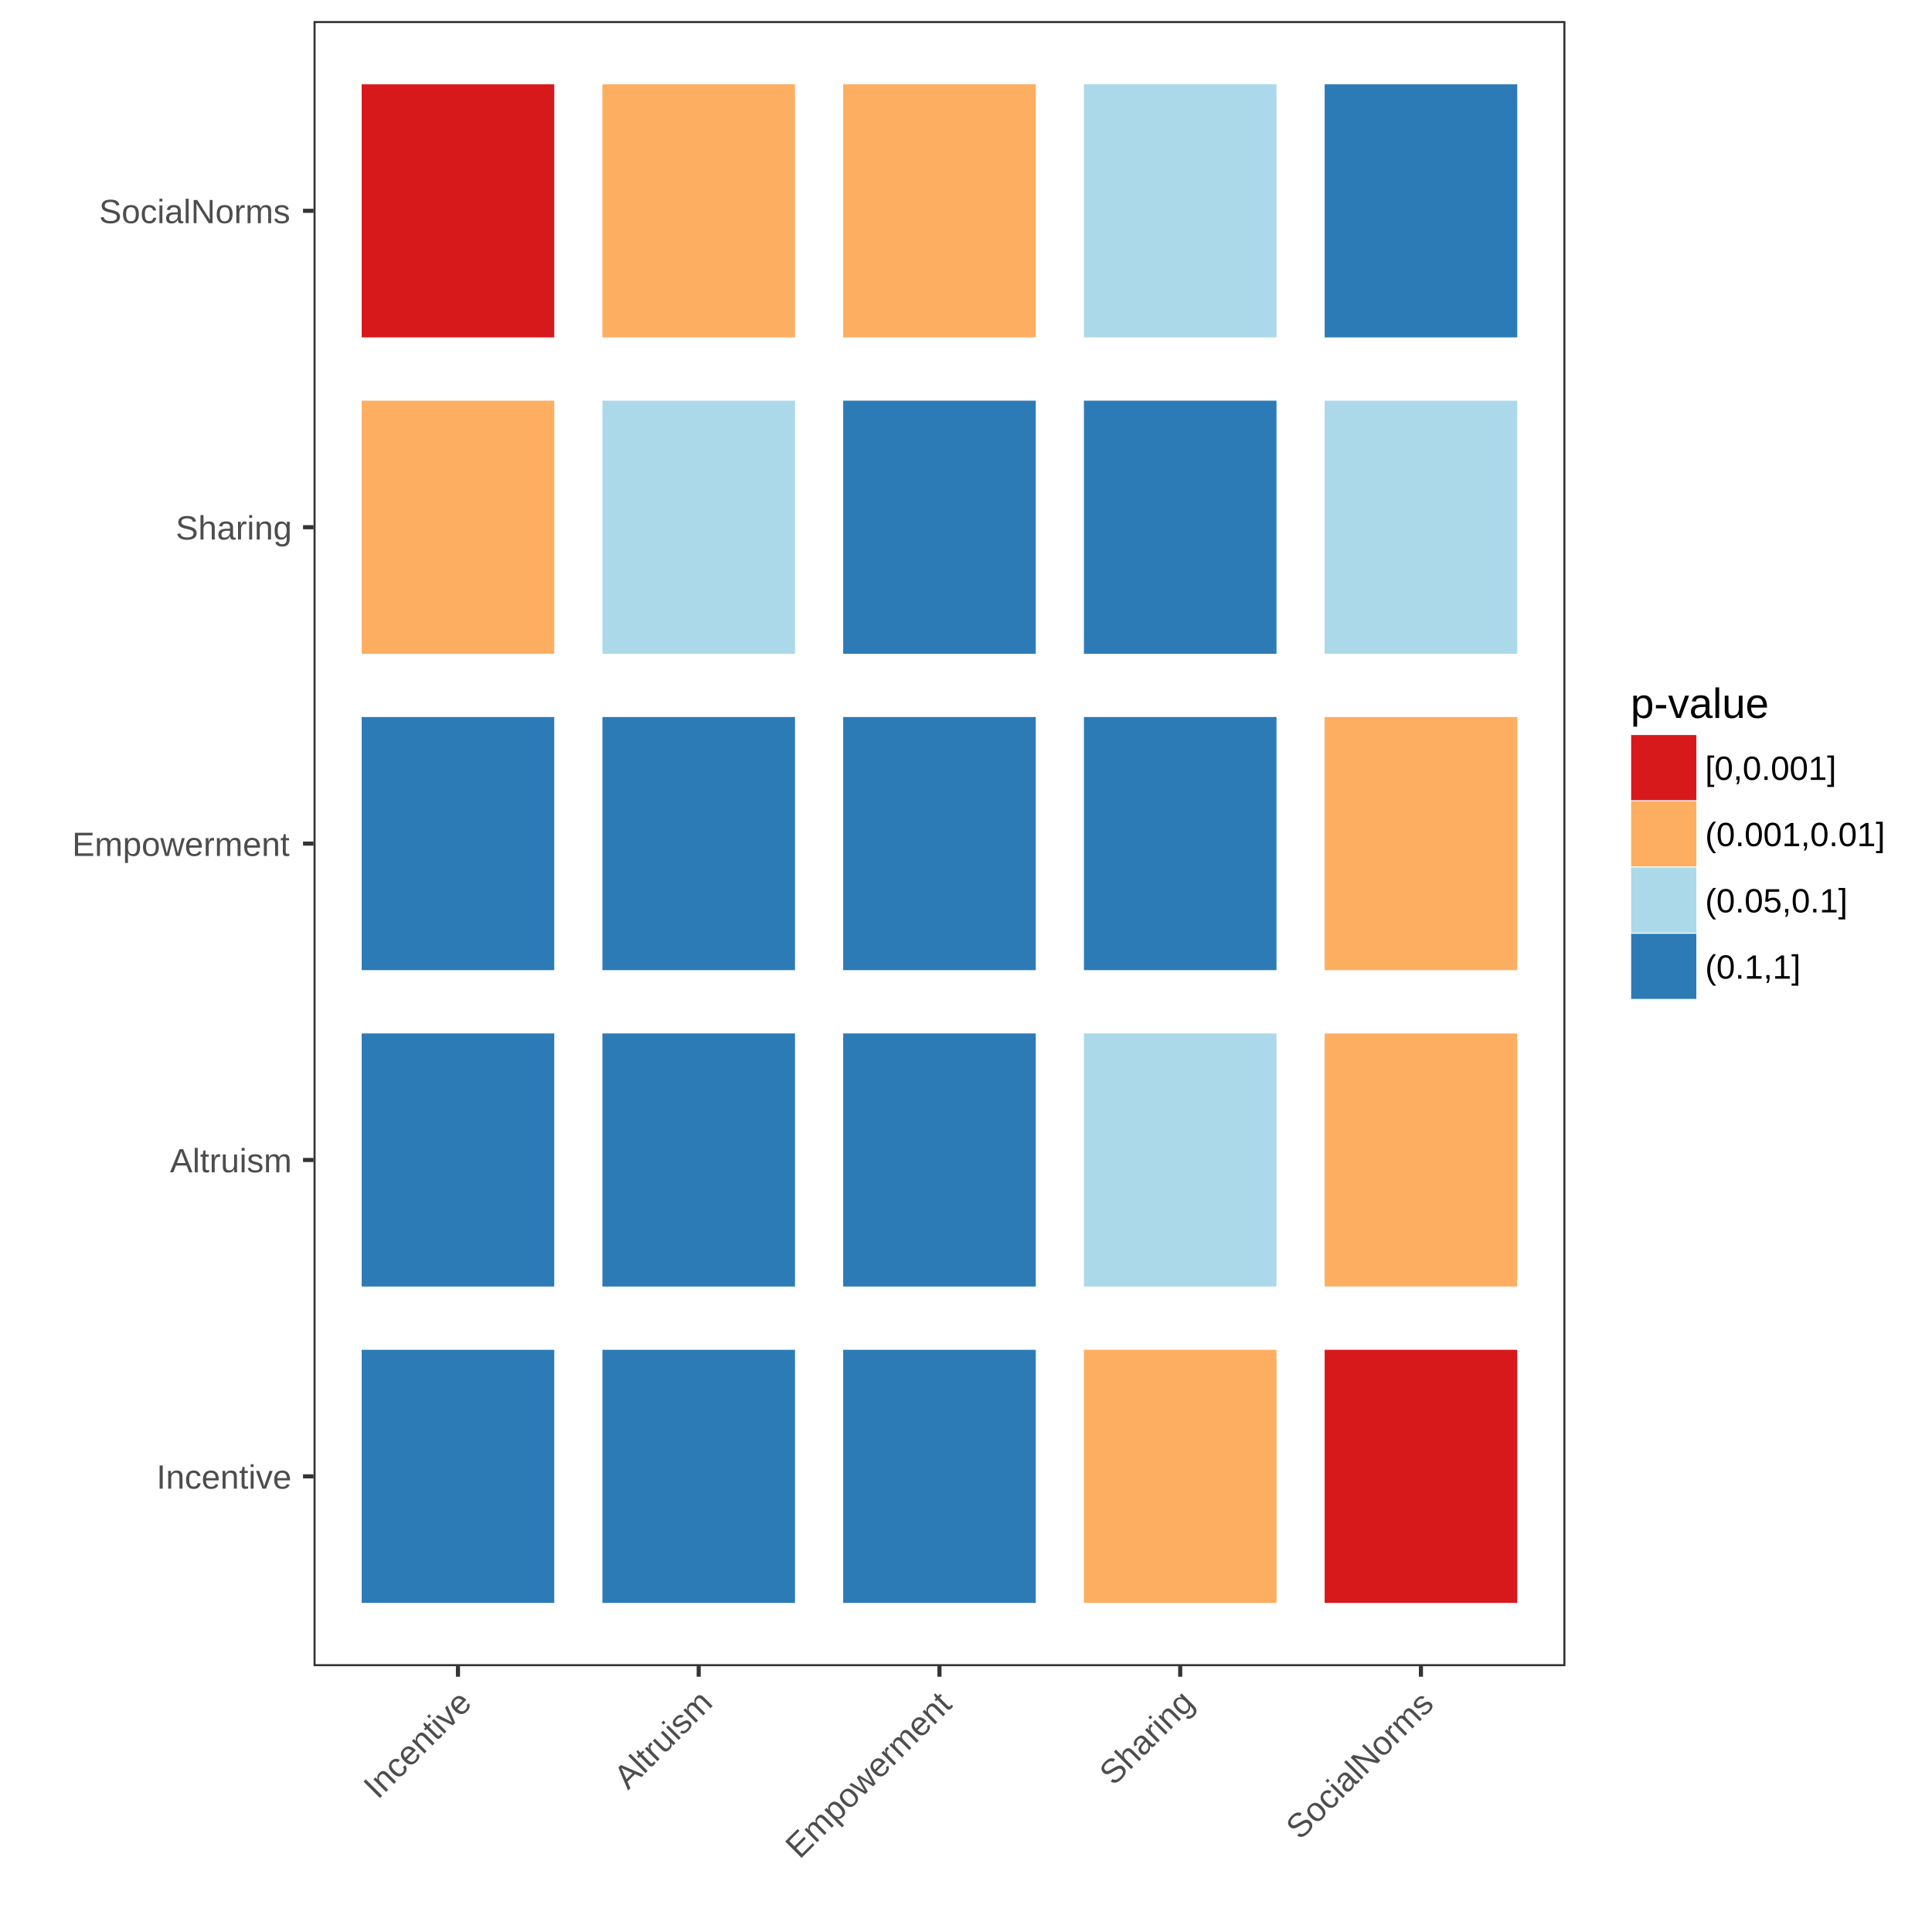
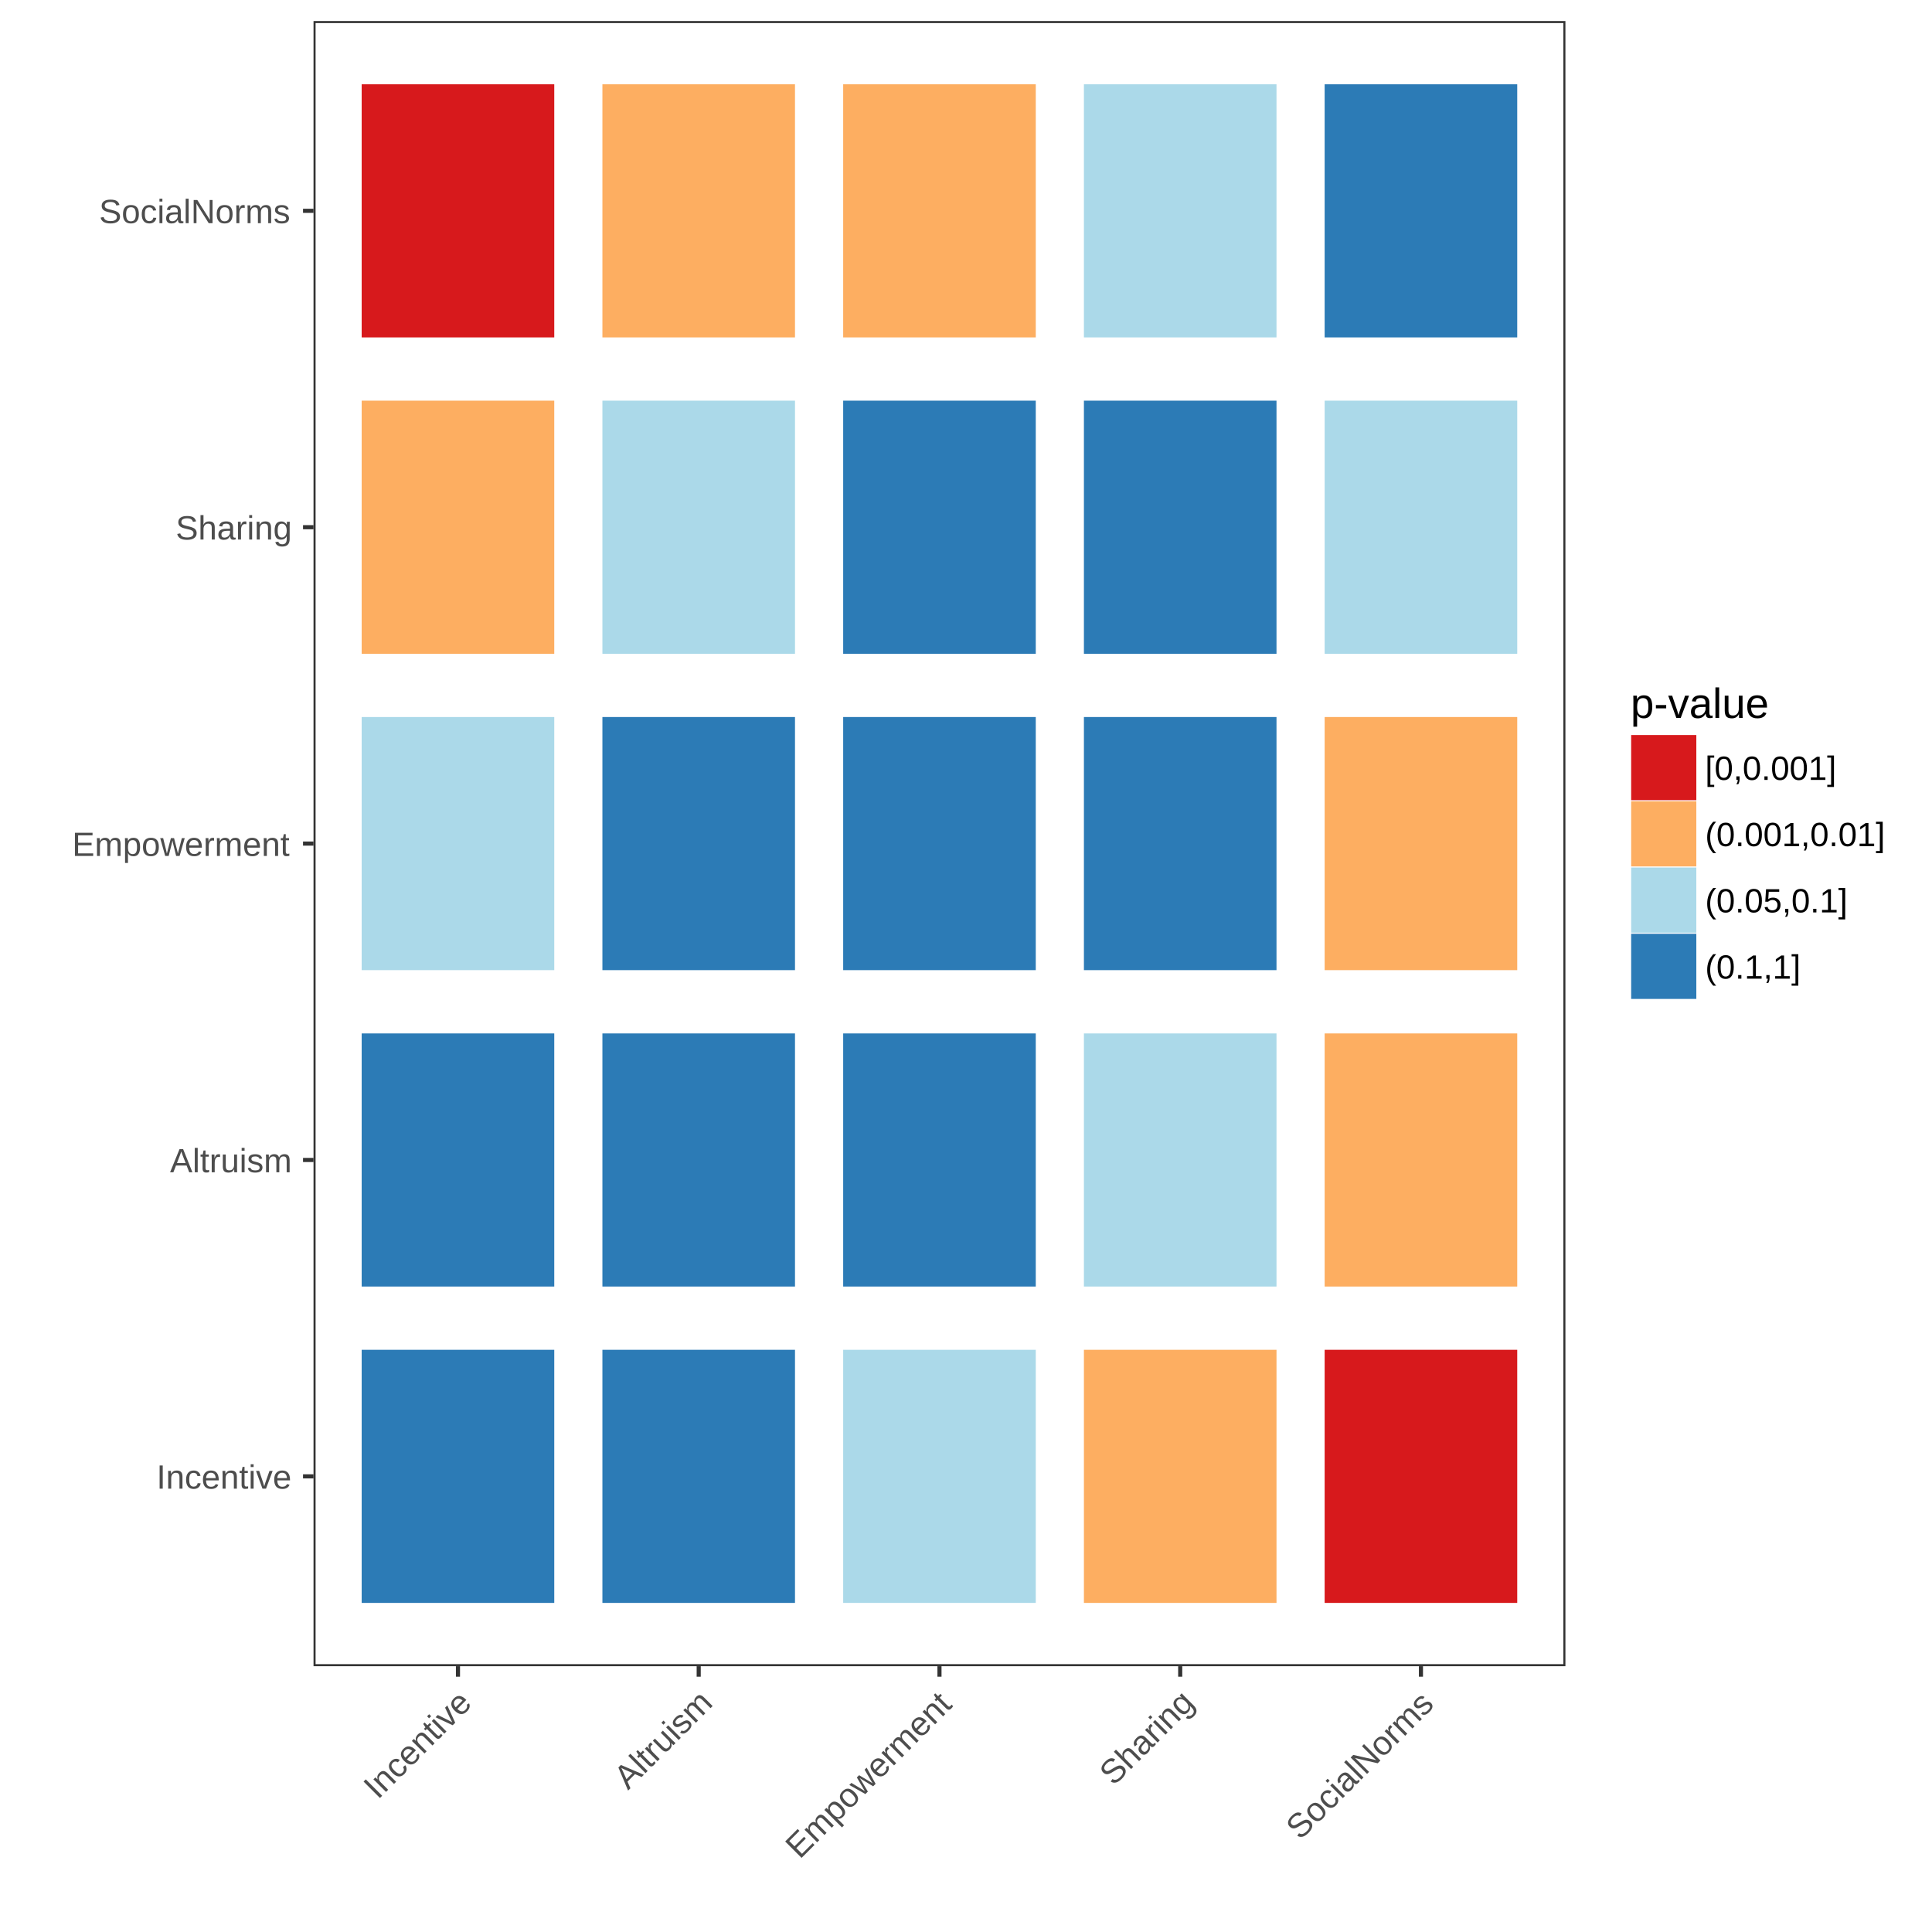
<svg xmlns="http://www.w3.org/2000/svg" viewBox="0 0 504.00 504.00">
  <defs>
    <style type="text/css">
    line, polyline, path, rect, circle {
      fill: none;
      stroke: #000000;
      stroke-linecap: round;
      stroke-linejoin: round;
      stroke-miterlimit: 10.00;
    }
  </style>
  </defs>
  <rect width="100%" height="100%" style="stroke: none; fill: #FFFFFF;" />
  <rect x="0.00" y="0.00" width="504.00" height="504.00" style="stroke-width: 1.07; stroke: #FFFFFF; fill: #FFFFFF;" />
  <defs>
    <clipPath id="cpODEuNzg2NHw0MDguMzY3fDQzNC42NTZ8NS40Nzk0NQ==">
      <rect x="81.79" y="5.48" width="326.58" height="429.18" />
    </clipPath>
  </defs>
  <rect x="81.79" y="5.48" width="326.58" height="429.18" style="stroke-width: 1.07; stroke: none; fill: #FFFFFF;" clip-path="url(#cpODEuNzg2NHw0MDguMzY3fDQzNC42NTZ8NS40Nzk0NQ==)" />
  <rect x="94.35" y="352.12" width="50.24" height="66.03" style="stroke-width: 0.21; stroke: none; stroke-linecap: butt; fill: #2C7BB6;" clip-path="url(#cpODEuNzg2NHw0MDguMzY3fDQzNC42NTZ8NS40Nzk0NQ==)" />
  <rect x="157.15" y="352.12" width="50.24" height="66.03" style="stroke-width: 0.21; stroke: none; stroke-linecap: butt; fill: #2C7BB6;" clip-path="url(#cpODEuNzg2NHw0MDguMzY3fDQzNC42NTZ8NS40Nzk0NQ==)" />
-   <rect x="219.96" y="352.12" width="50.24" height="66.03" style="stroke-width: 0.21; stroke: none; stroke-linecap: butt; fill: #2C7BB6;" clip-path="url(#cpODEuNzg2NHw0MDguMzY3fDQzNC42NTZ8NS40Nzk0NQ==)" />
+   <rect x="219.96" y="352.12" width="50.24" height="66.03" style="stroke-width: 0.21; stroke: none; stroke-linecap: butt; fill: #ABD9E9;" clip-path="url(#cpODEuNzg2NHw0MDguMzY3fDQzNC42NTZ8NS40Nzk0NQ==)" />
  <rect x="282.76" y="352.12" width="50.24" height="66.03" style="stroke-width: 0.21; stroke: none; stroke-linecap: butt; fill: #FDAE61;" clip-path="url(#cpODEuNzg2NHw0MDguMzY3fDQzNC42NTZ8NS40Nzk0NQ==)" />
  <rect x="345.56" y="352.12" width="50.24" height="66.03" style="stroke-width: 0.21; stroke: none; stroke-linecap: butt; fill: #D7191C;" clip-path="url(#cpODEuNzg2NHw0MDguMzY3fDQzNC42NTZ8NS40Nzk0NQ==)" />
  <rect x="94.35" y="269.59" width="50.24" height="66.03" style="stroke-width: 0.21; stroke: none; stroke-linecap: butt; fill: #2C7BB6;" clip-path="url(#cpODEuNzg2NHw0MDguMzY3fDQzNC42NTZ8NS40Nzk0NQ==)" />
  <rect x="157.15" y="269.59" width="50.24" height="66.03" style="stroke-width: 0.21; stroke: none; stroke-linecap: butt; fill: #2C7BB6;" clip-path="url(#cpODEuNzg2NHw0MDguMzY3fDQzNC42NTZ8NS40Nzk0NQ==)" />
  <rect x="219.96" y="269.59" width="50.24" height="66.03" style="stroke-width: 0.21; stroke: none; stroke-linecap: butt; fill: #2C7BB6;" clip-path="url(#cpODEuNzg2NHw0MDguMzY3fDQzNC42NTZ8NS40Nzk0NQ==)" />
  <rect x="282.76" y="269.59" width="50.24" height="66.03" style="stroke-width: 0.21; stroke: none; stroke-linecap: butt; fill: #ABD9E9;" clip-path="url(#cpODEuNzg2NHw0MDguMzY3fDQzNC42NTZ8NS40Nzk0NQ==)" />
  <rect x="345.56" y="269.59" width="50.24" height="66.03" style="stroke-width: 0.21; stroke: none; stroke-linecap: butt; fill: #FDAE61;" clip-path="url(#cpODEuNzg2NHw0MDguMzY3fDQzNC42NTZ8NS40Nzk0NQ==)" />
-   <rect x="94.35" y="187.05" width="50.24" height="66.03" style="stroke-width: 0.21; stroke: none; stroke-linecap: butt; fill: #2C7BB6;" clip-path="url(#cpODEuNzg2NHw0MDguMzY3fDQzNC42NTZ8NS40Nzk0NQ==)" />
+   <rect x="94.35" y="187.05" width="50.24" height="66.03" style="stroke-width: 0.21; stroke: none; stroke-linecap: butt; fill: #ABD9E9;" clip-path="url(#cpODEuNzg2NHw0MDguMzY3fDQzNC42NTZ8NS40Nzk0NQ==)" />
  <rect x="157.15" y="187.05" width="50.24" height="66.03" style="stroke-width: 0.21; stroke: none; stroke-linecap: butt; fill: #2C7BB6;" clip-path="url(#cpODEuNzg2NHw0MDguMzY3fDQzNC42NTZ8NS40Nzk0NQ==)" />
  <rect x="219.96" y="187.05" width="50.24" height="66.03" style="stroke-width: 0.21; stroke: none; stroke-linecap: butt; fill: #2C7BB6;" clip-path="url(#cpODEuNzg2NHw0MDguMzY3fDQzNC42NTZ8NS40Nzk0NQ==)" />
  <rect x="282.76" y="187.05" width="50.24" height="66.03" style="stroke-width: 0.21; stroke: none; stroke-linecap: butt; fill: #2C7BB6;" clip-path="url(#cpODEuNzg2NHw0MDguMzY3fDQzNC42NTZ8NS40Nzk0NQ==)" />
  <rect x="345.56" y="187.05" width="50.24" height="66.03" style="stroke-width: 0.21; stroke: none; stroke-linecap: butt; fill: #FDAE61;" clip-path="url(#cpODEuNzg2NHw0MDguMzY3fDQzNC42NTZ8NS40Nzk0NQ==)" />
  <rect x="94.35" y="104.52" width="50.24" height="66.03" style="stroke-width: 0.21; stroke: none; stroke-linecap: butt; fill: #FDAE61;" clip-path="url(#cpODEuNzg2NHw0MDguMzY3fDQzNC42NTZ8NS40Nzk0NQ==)" />
  <rect x="157.15" y="104.52" width="50.24" height="66.03" style="stroke-width: 0.21; stroke: none; stroke-linecap: butt; fill: #ABD9E9;" clip-path="url(#cpODEuNzg2NHw0MDguMzY3fDQzNC42NTZ8NS40Nzk0NQ==)" />
  <rect x="219.96" y="104.52" width="50.24" height="66.03" style="stroke-width: 0.21; stroke: none; stroke-linecap: butt; fill: #2C7BB6;" clip-path="url(#cpODEuNzg2NHw0MDguMzY3fDQzNC42NTZ8NS40Nzk0NQ==)" />
  <rect x="282.76" y="104.52" width="50.24" height="66.03" style="stroke-width: 0.21; stroke: none; stroke-linecap: butt; fill: #2C7BB6;" clip-path="url(#cpODEuNzg2NHw0MDguMzY3fDQzNC42NTZ8NS40Nzk0NQ==)" />
  <rect x="345.56" y="104.52" width="50.24" height="66.03" style="stroke-width: 0.21; stroke: none; stroke-linecap: butt; fill: #ABD9E9;" clip-path="url(#cpODEuNzg2NHw0MDguMzY3fDQzNC42NTZ8NS40Nzk0NQ==)" />
  <rect x="94.35" y="21.99" width="50.24" height="66.03" style="stroke-width: 0.21; stroke: none; stroke-linecap: butt; fill: #D7191C;" clip-path="url(#cpODEuNzg2NHw0MDguMzY3fDQzNC42NTZ8NS40Nzk0NQ==)" />
  <rect x="157.15" y="21.99" width="50.24" height="66.03" style="stroke-width: 0.21; stroke: none; stroke-linecap: butt; fill: #FDAE61;" clip-path="url(#cpODEuNzg2NHw0MDguMzY3fDQzNC42NTZ8NS40Nzk0NQ==)" />
  <rect x="219.96" y="21.99" width="50.24" height="66.03" style="stroke-width: 0.21; stroke: none; stroke-linecap: butt; fill: #FDAE61;" clip-path="url(#cpODEuNzg2NHw0MDguMzY3fDQzNC42NTZ8NS40Nzk0NQ==)" />
  <rect x="282.76" y="21.99" width="50.24" height="66.03" style="stroke-width: 0.21; stroke: none; stroke-linecap: butt; fill: #ABD9E9;" clip-path="url(#cpODEuNzg2NHw0MDguMzY3fDQzNC42NTZ8NS40Nzk0NQ==)" />
  <rect x="345.56" y="21.99" width="50.24" height="66.03" style="stroke-width: 0.21; stroke: none; stroke-linecap: butt; fill: #2C7BB6;" clip-path="url(#cpODEuNzg2NHw0MDguMzY3fDQzNC42NTZ8NS40Nzk0NQ==)" />
  <rect x="81.79" y="5.48" width="326.58" height="429.18" style="stroke-width: 1.07; stroke: #333333;" clip-path="url(#cpODEuNzg2NHw0MDguMzY3fDQzNC42NTZ8NS40Nzk0NQ==)" />
  <defs>
    <clipPath id="cpMHw1MDR8NTA0fDA=">
      <rect x="0.00" y="0.00" width="504.00" height="504.00" />
    </clipPath>
  </defs>
  <g clip-path="url(#cpMHw1MDR8NTA0fDA=)">
    <text x="40.83" y="388.35" style="font-size: 8.80px; fill: #4D4D4D; font-family: Arial;" textLength="36.02px" lengthAdjust="spacingAndGlyphs">Incentive</text>
  </g>
  <g clip-path="url(#cpMHw1MDR8NTA0fDA=)">
    <text x="44.35" y="305.82" style="font-size: 8.80px; fill: #4D4D4D; font-family: Arial;" textLength="32.50px" lengthAdjust="spacingAndGlyphs">Altruism</text>
  </g>
  <g clip-path="url(#cpMHw1MDR8NTA0fDA=)">
    <text x="18.83" y="223.29" style="font-size: 8.80px; fill: #4D4D4D; font-family: Arial;" textLength="58.02px" lengthAdjust="spacingAndGlyphs">Empowerment</text>
  </g>
  <g clip-path="url(#cpMHw1MDR8NTA0fDA=)">
    <text x="45.83" y="140.75" style="font-size: 8.80px; fill: #4D4D4D; font-family: Arial;" textLength="31.02px" lengthAdjust="spacingAndGlyphs">Sharing</text>
  </g>
  <g clip-path="url(#cpMHw1MDR8NTA0fDA=)">
    <text x="25.84" y="58.22" style="font-size: 8.80px; fill: #4D4D4D; font-family: Arial;" textLength="51.01px" lengthAdjust="spacingAndGlyphs">SocialNorms</text>
  </g>
  <polyline points="79.05,385.14 81.79,385.14 " style="stroke-width: 1.07; stroke: #333333; stroke-linecap: butt;" clip-path="url(#cpMHw1MDR8NTA0fDA=)" />
  <polyline points="79.05,302.60 81.79,302.60 " style="stroke-width: 1.07; stroke: #333333; stroke-linecap: butt;" clip-path="url(#cpMHw1MDR8NTA0fDA=)" />
  <polyline points="79.05,220.07 81.79,220.07 " style="stroke-width: 1.07; stroke: #333333; stroke-linecap: butt;" clip-path="url(#cpMHw1MDR8NTA0fDA=)" />
  <polyline points="79.05,137.53 81.79,137.53 " style="stroke-width: 1.07; stroke: #333333; stroke-linecap: butt;" clip-path="url(#cpMHw1MDR8NTA0fDA=)" />
  <polyline points="79.05,55.00 81.79,55.00 " style="stroke-width: 1.07; stroke: #333333; stroke-linecap: butt;" clip-path="url(#cpMHw1MDR8NTA0fDA=)" />
  <polyline points="119.47,437.40 119.47,434.66 " style="stroke-width: 1.07; stroke: #333333; stroke-linecap: butt;" clip-path="url(#cpMHw1MDR8NTA0fDA=)" />
  <polyline points="182.27,437.40 182.27,434.66 " style="stroke-width: 1.07; stroke: #333333; stroke-linecap: butt;" clip-path="url(#cpMHw1MDR8NTA0fDA=)" />
  <polyline points="245.08,437.40 245.08,434.66 " style="stroke-width: 1.07; stroke: #333333; stroke-linecap: butt;" clip-path="url(#cpMHw1MDR8NTA0fDA=)" />
  <polyline points="307.88,437.40 307.88,434.66 " style="stroke-width: 1.07; stroke: #333333; stroke-linecap: butt;" clip-path="url(#cpMHw1MDR8NTA0fDA=)" />
  <polyline points="370.68,437.40 370.68,434.66 " style="stroke-width: 1.07; stroke: #333333; stroke-linecap: butt;" clip-path="url(#cpMHw1MDR8NTA0fDA=)" />
  <g clip-path="url(#cpMHw1MDR8NTA0fDA=)">
    <text transform="translate(98.55,469.61) rotate(-45)" style="font-size: 8.80px; fill: #4D4D4D; font-family: Arial;" textLength="36.02px" lengthAdjust="spacingAndGlyphs">Incentive</text>
  </g>
  <g clip-path="url(#cpMHw1MDR8NTA0fDA=)">
    <text transform="translate(163.84,467.12) rotate(-45)" style="font-size: 8.80px; fill: #4D4D4D; font-family: Arial;" textLength="32.50px" lengthAdjust="spacingAndGlyphs">Altruism</text>
  </g>
  <g clip-path="url(#cpMHw1MDR8NTA0fDA=)">
    <text transform="translate(208.60,485.17) rotate(-45)" style="font-size: 8.80px; fill: #4D4D4D; font-family: Arial;" textLength="58.02px" lengthAdjust="spacingAndGlyphs">Empowerment</text>
  </g>
  <g clip-path="url(#cpMHw1MDR8NTA0fDA=)">
    <text transform="translate(290.50,466.07) rotate(-45)" style="font-size: 8.80px; fill: #4D4D4D; font-family: Arial;" textLength="31.02px" lengthAdjust="spacingAndGlyphs">Sharing</text>
  </g>
  <g clip-path="url(#cpMHw1MDR8NTA0fDA=)">
    <text transform="translate(339.17,480.21) rotate(-45)" style="font-size: 8.80px; fill: #4D4D4D; font-family: Arial;" textLength="51.01px" lengthAdjust="spacingAndGlyphs">SocialNorms</text>
  </g>
  <rect x="419.71" y="173.74" width="78.82" height="92.65" style="stroke-width: 1.07; stroke: none; fill: #FFFFFF;" clip-path="url(#cpMHw1MDR8NTA0fDA=)" />
  <g clip-path="url(#cpMHw1MDR8NTA0fDA=)">
    <text x="425.37" y="187.29" style="font-size: 11.00px; font-family: Arial;" textLength="36.08px" lengthAdjust="spacingAndGlyphs">p-value</text>
  </g>
  <rect x="425.37" y="191.61" width="17.28" height="17.28" style="stroke-width: 1.07; stroke: none; fill: #FFFFFF;" clip-path="url(#cpMHw1MDR8NTA0fDA=)" />
  <rect x="425.52" y="191.75" width="17.00" height="17.00" style="stroke-width: 0.21; stroke: none; stroke-linejoin: miter; fill: #D7191C;" clip-path="url(#cpMHw1MDR8NTA0fDA=)" />
  <rect x="425.37" y="208.89" width="17.28" height="17.28" style="stroke-width: 1.07; stroke: none; fill: #FFFFFF;" clip-path="url(#cpMHw1MDR8NTA0fDA=)" />
  <rect x="425.52" y="209.03" width="17.00" height="17.00" style="stroke-width: 0.21; stroke: none; stroke-linejoin: miter; fill: #FDAE61;" clip-path="url(#cpMHw1MDR8NTA0fDA=)" />
  <rect x="425.37" y="226.17" width="17.28" height="17.28" style="stroke-width: 1.07; stroke: none; fill: #FFFFFF;" clip-path="url(#cpMHw1MDR8NTA0fDA=)" />
  <rect x="425.52" y="226.31" width="17.00" height="17.00" style="stroke-width: 0.21; stroke: none; stroke-linejoin: miter; fill: #ABD9E9;" clip-path="url(#cpMHw1MDR8NTA0fDA=)" />
  <rect x="425.37" y="243.45" width="17.28" height="17.28" style="stroke-width: 1.07; stroke: none; fill: #FFFFFF;" clip-path="url(#cpMHw1MDR8NTA0fDA=)" />
  <rect x="425.52" y="243.59" width="17.00" height="17.00" style="stroke-width: 0.21; stroke: none; stroke-linejoin: miter; fill: #2C7BB6;" clip-path="url(#cpMHw1MDR8NTA0fDA=)" />
  <g clip-path="url(#cpMHw1MDR8NTA0fDA=)">
    <text x="444.81" y="203.46" style="font-size: 8.80px; font-family: Arial;" textLength="35.03px" lengthAdjust="spacingAndGlyphs">[0,0.001]</text>
  </g>
  <g clip-path="url(#cpMHw1MDR8NTA0fDA=)">
    <text x="444.81" y="220.74" style="font-size: 8.80px; font-family: Arial;" textLength="48.04px" lengthAdjust="spacingAndGlyphs">(0.001,0.01]</text>
  </g>
  <g clip-path="url(#cpMHw1MDR8NTA0fDA=)">
    <text x="444.81" y="238.02" style="font-size: 8.80px; font-family: Arial;" textLength="38.03px" lengthAdjust="spacingAndGlyphs">(0.05,0.1]</text>
  </g>
  <g clip-path="url(#cpMHw1MDR8NTA0fDA=)">
    <text x="444.81" y="255.30" style="font-size: 8.80px; font-family: Arial;" textLength="25.51px" lengthAdjust="spacingAndGlyphs">(0.1,1]</text>
  </g>
</svg>
